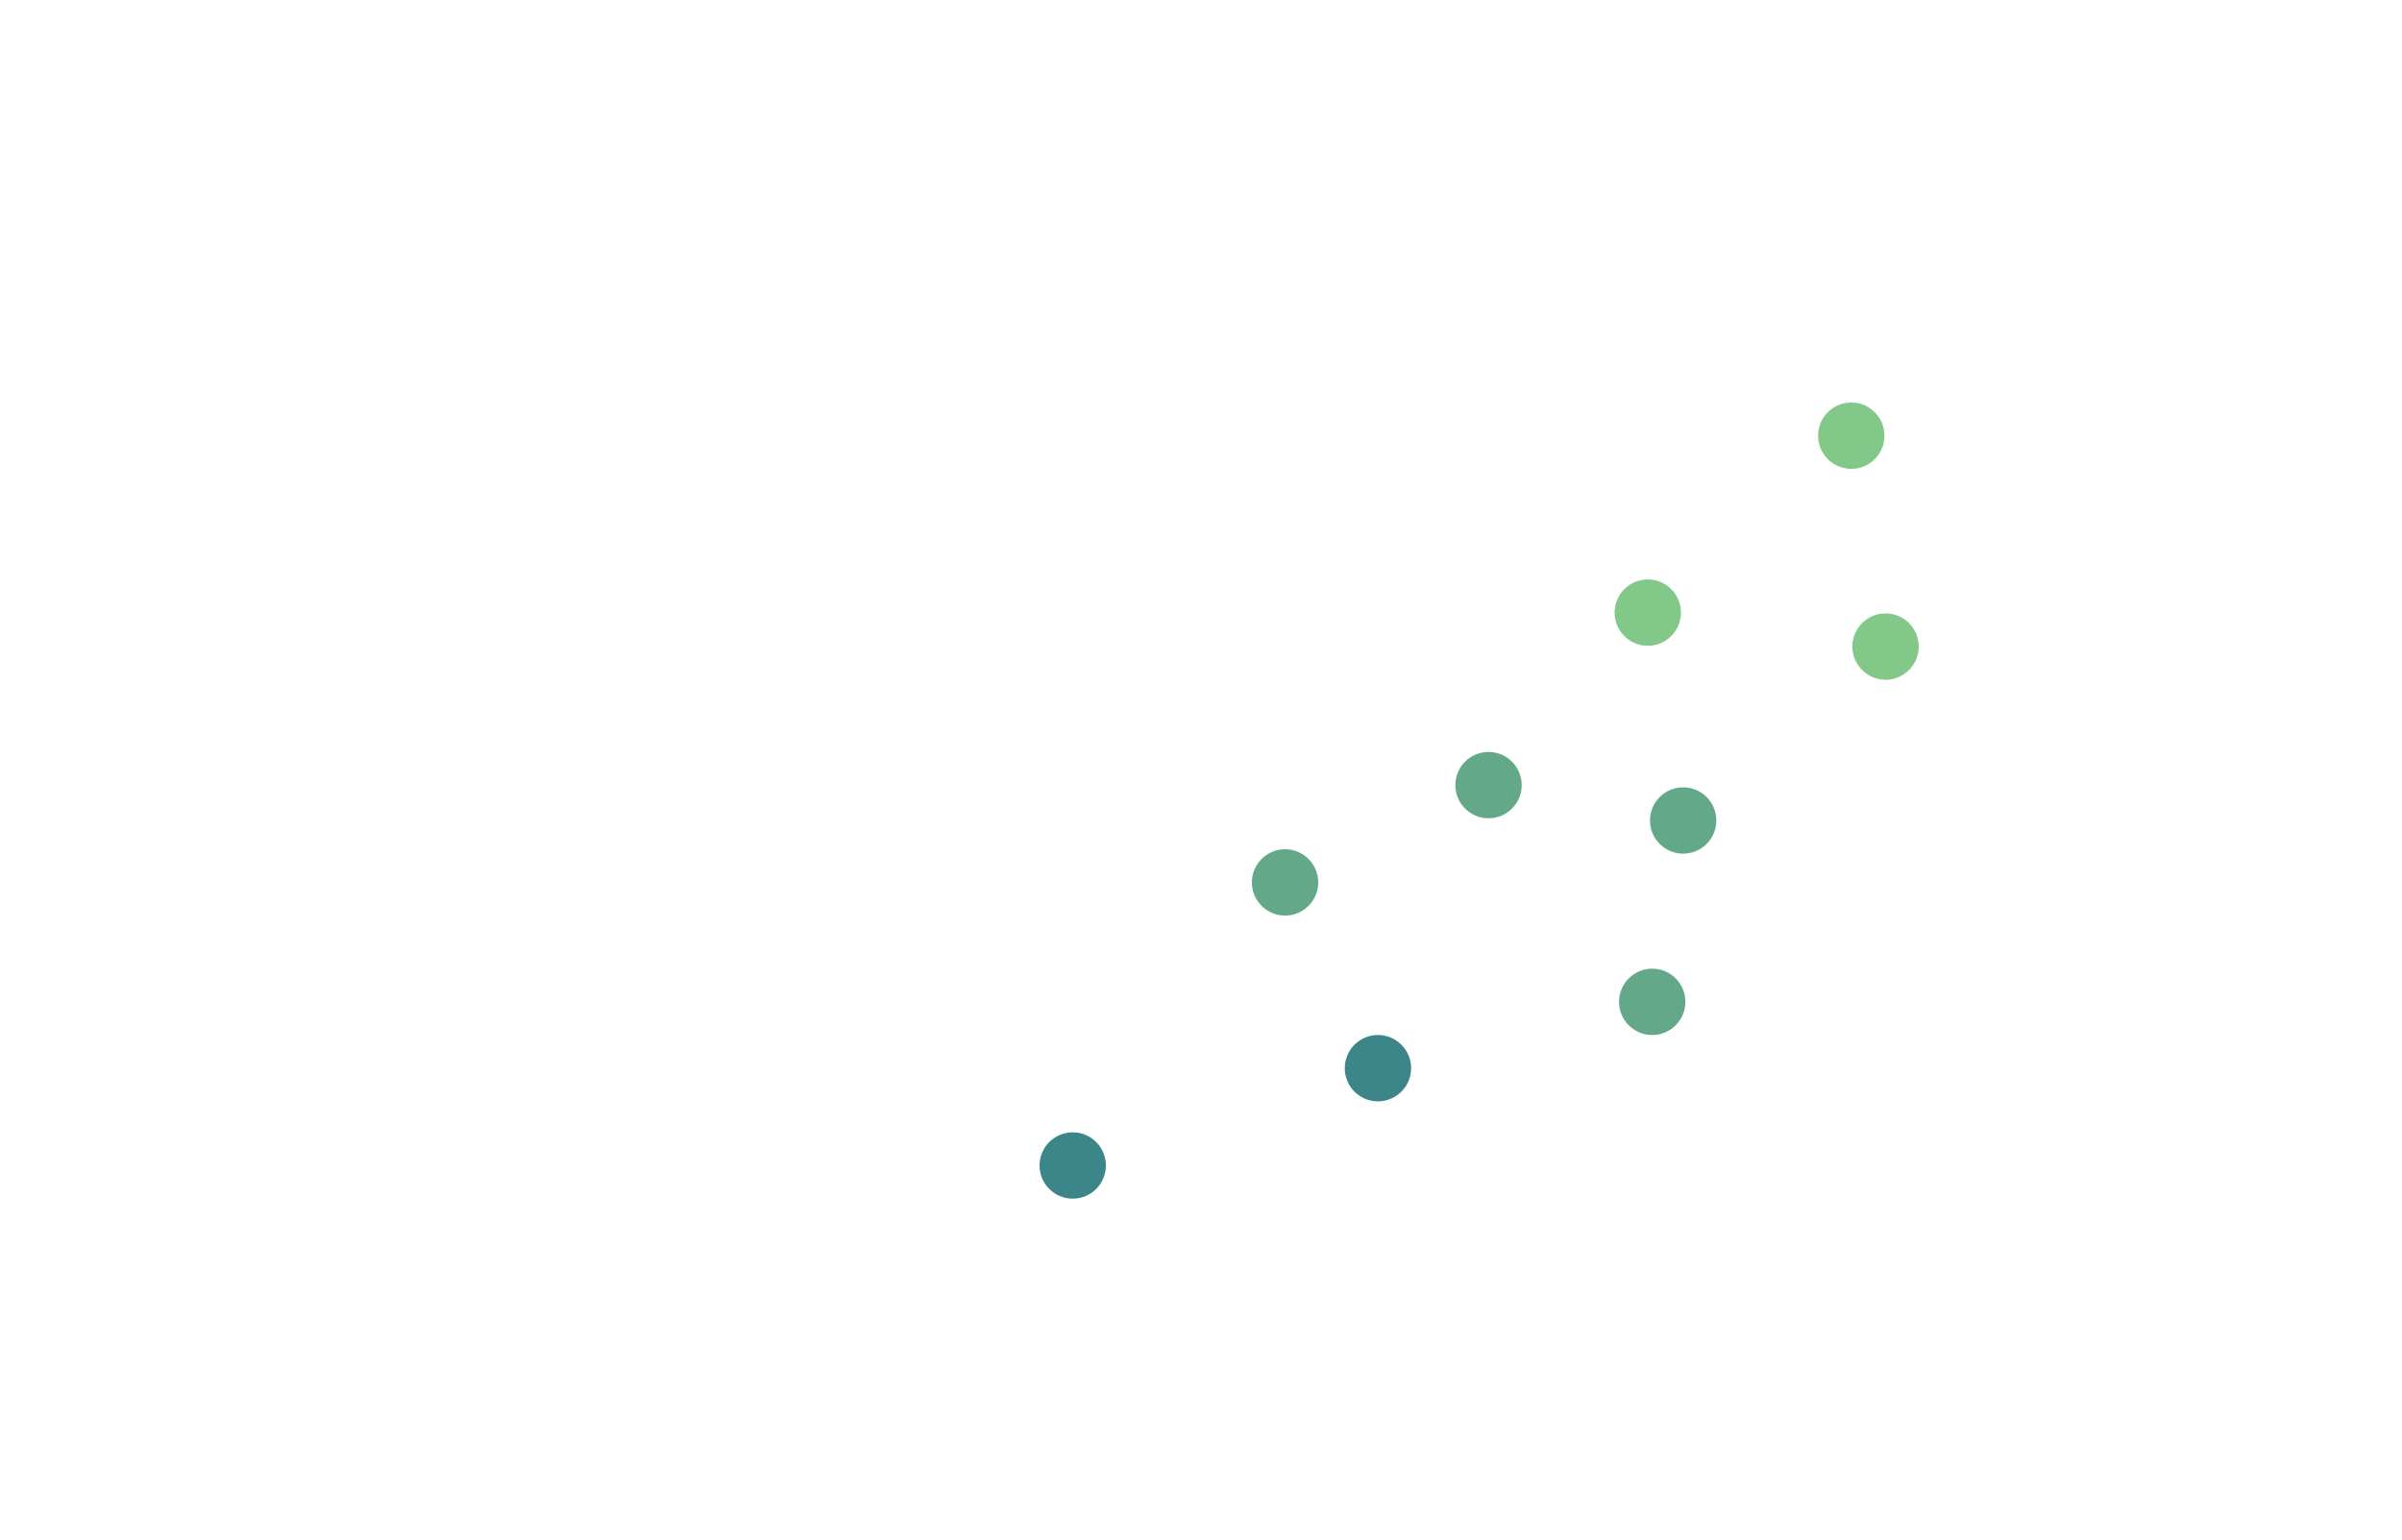
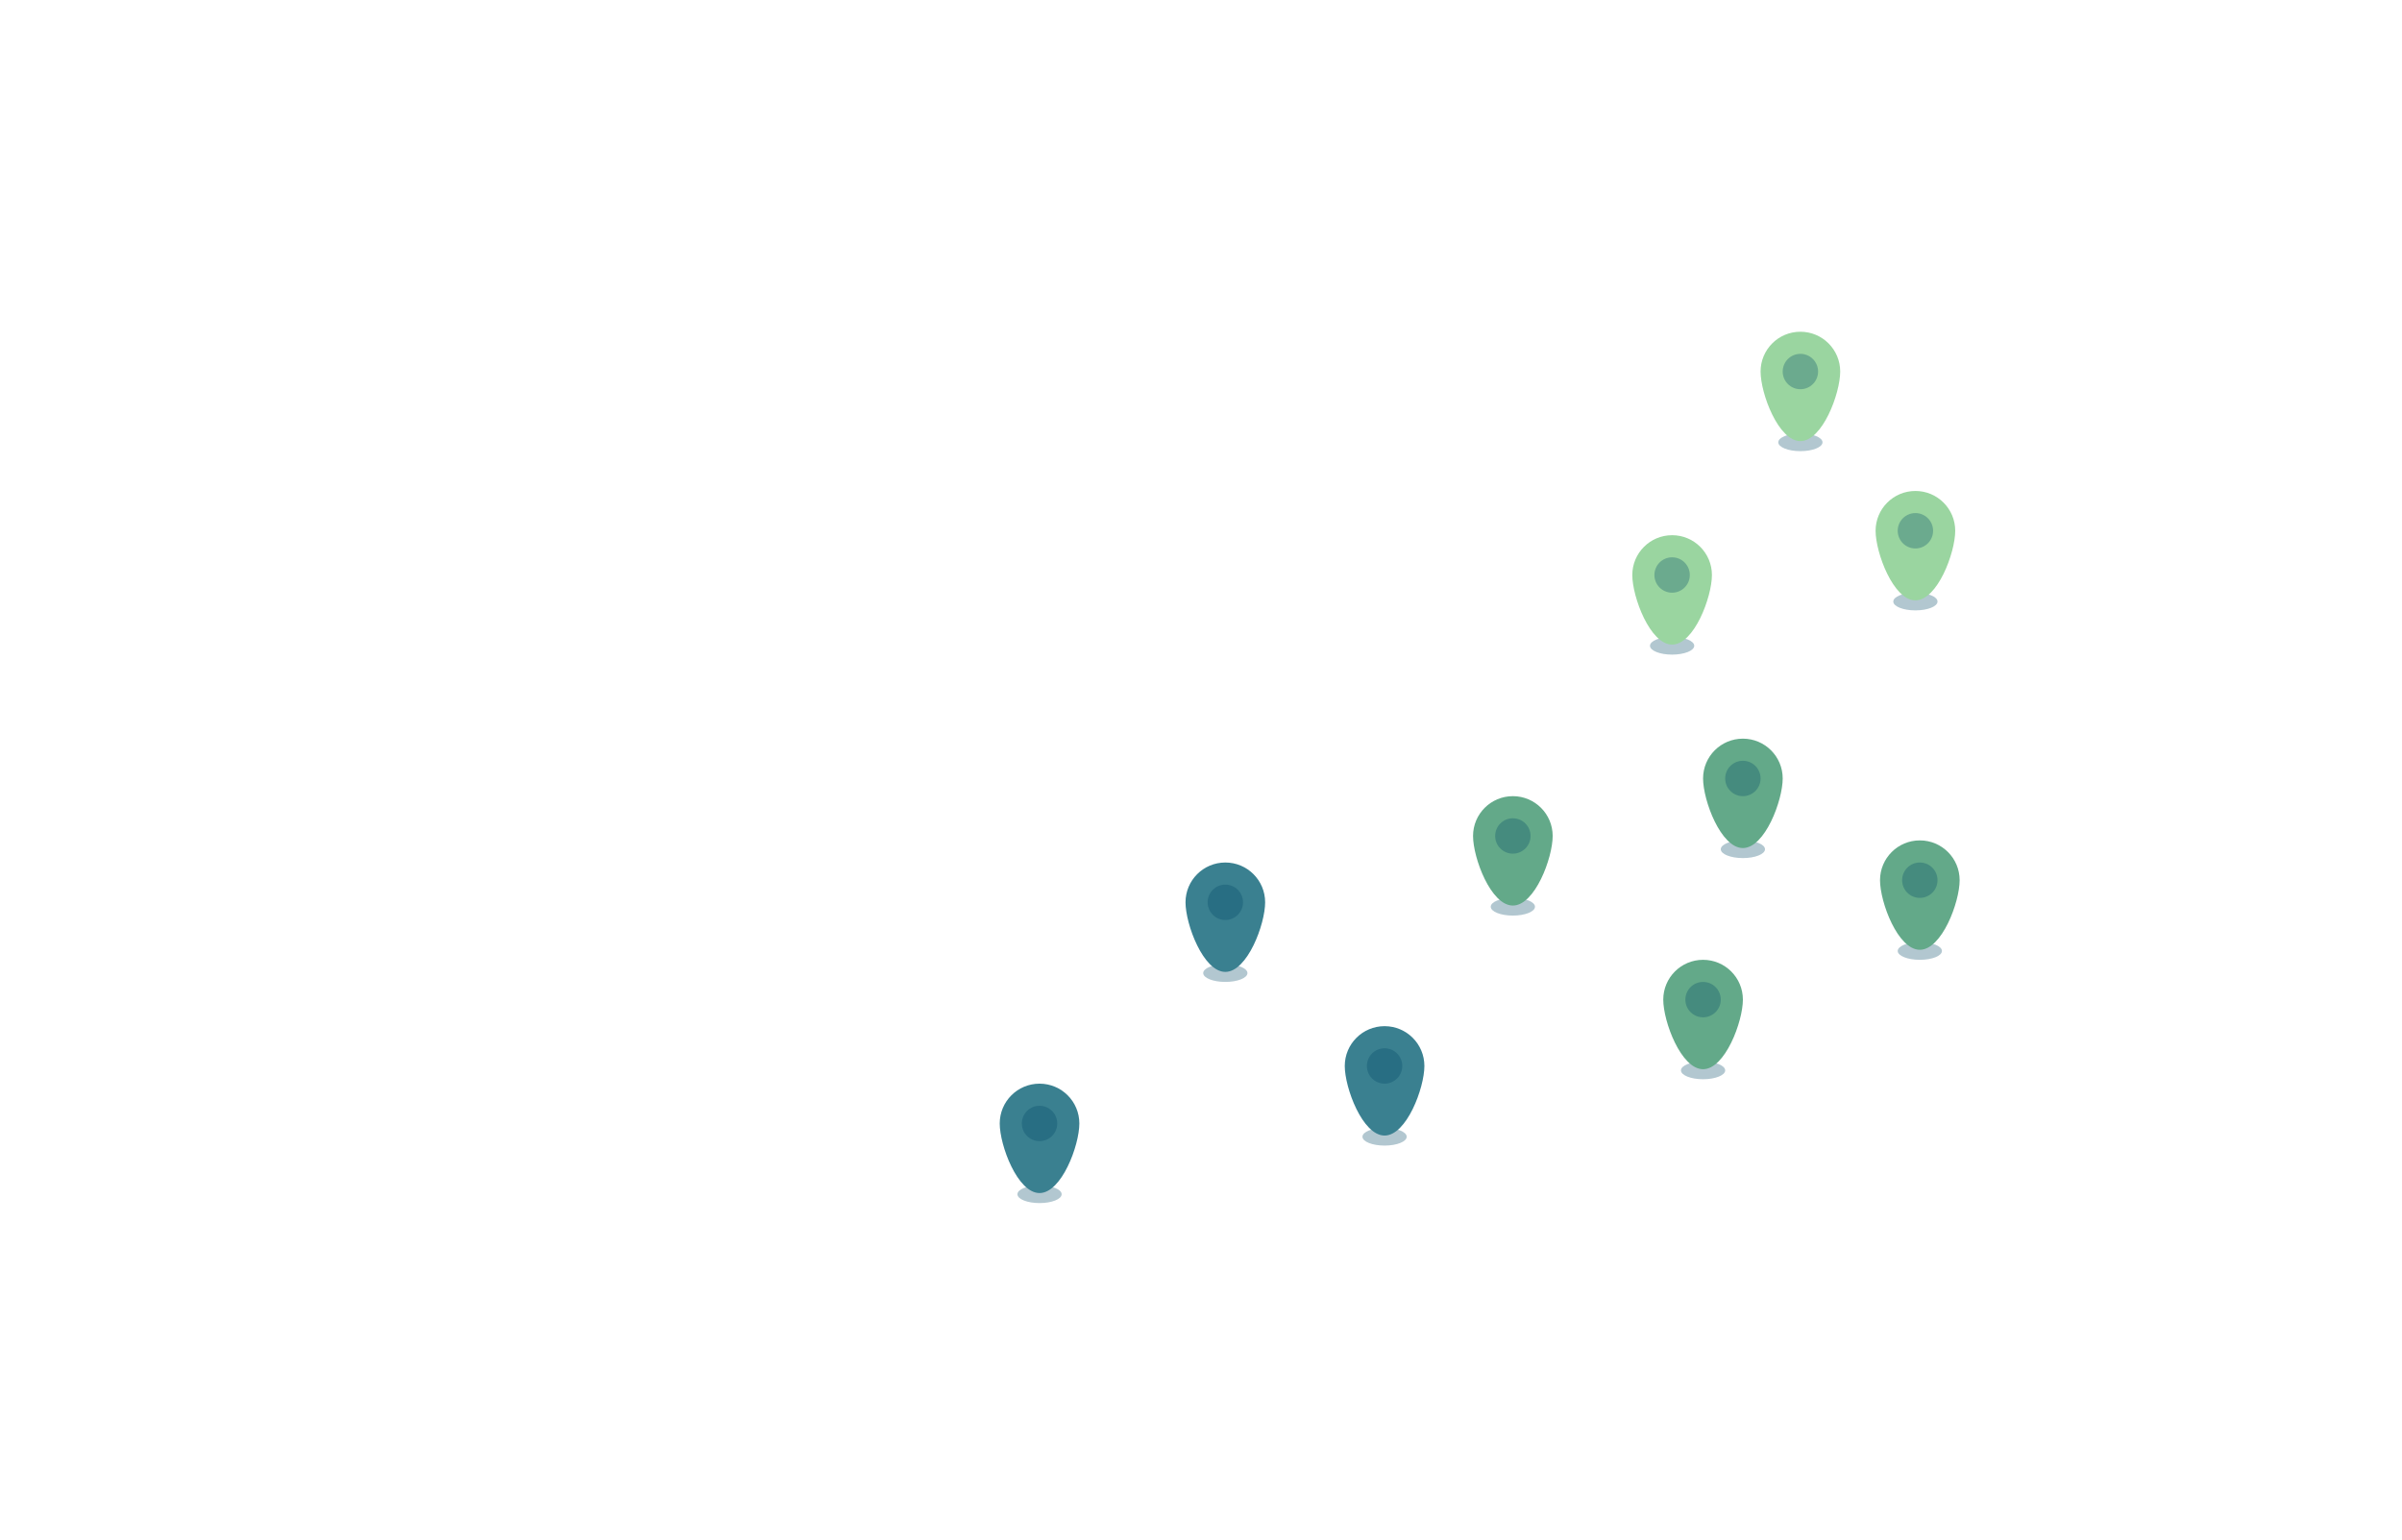
<svg xmlns="http://www.w3.org/2000/svg" width="543px" height="348px" viewBox="0 0 543 348" version="1.1">
  <defs />
  <g id="laptop-imgs/data-points" stroke="none" stroke-width="1" fill="none" fill-rule="evenodd">
-     <g id="laptop-plus-data-points">
-       <g id="data-points" transform="translate(334.5, 181) scale(-1, 1) translate(-334.5, -181) translate(235, 91)">
-         <circle id="Oval" fill="#82C989" cx="61.5" cy="47.5" r="7.5" />
-         <circle id="Oval" fill="#82C989" cx="15.5" cy="7.5" r="7.5" />
-         <circle id="Oval" fill="#82C989" cx="7.75" cy="55.18" r="7.5" />
-         <circle id="Oval-Copy" fill="#63A989" cx="53.5" cy="94.5" r="7.5" />
-         <circle id="Oval-Copy-5" fill="#63A989" cx="60.5" cy="135.5" r="7.5" />
-         <circle id="Oval-Copy-2" fill="#63A989" cx="97.5" cy="86.5" r="7.5" />
-         <circle id="Oval-Copy-6" fill="#3C8589" cx="122.5" cy="150.5" r="7.5" />
-         <circle id="Oval-Copy-7" fill="#63A989" cx="143.5" cy="108.5" r="7.5" />
-         <circle id="Oval-Copy-8" fill="#3C8589" cx="191.5" cy="172.5" r="7.5" />
+     <g id="laptop-plus-data-points" transform="translate(10, -16)">
+       <g id="data-points" transform="translate(395.5, 126.5) scale(-1, 1) translate(-395.5, -126.5) translate(359, 91)">
+         <g id="light-grn" transform="translate(26, 0)">
+           <ellipse id="Oval-2" fill-opacity="0.302" fill="#014866" cx="9" cy="25" rx="5" ry="2" />
+           <path d="M9,24.731 C13.971,24.731 18,13.971 18,9 C18,4.029 13.971,0 9,0 C4.029,0 0,4.029 0,9 C0,13.971 4.029,24.731 9,24.731 Z" id="Oval" fill="#9AD5A0" />
+           <circle id="Oval-2" fill-opacity="0.302" fill="#014866" cx="9" cy="9" r="4" />
+         </g>
+         <g id="light-grn" transform="translate(0, 36)">
+           <ellipse id="Oval-2" fill-opacity="0.302" fill="#014866" cx="9" cy="25" rx="5" ry="2" />
+           <path d="M9,24.731 C13.971,24.731 18,13.971 18,9 C18,4.029 13.971,0 9,0 C4.029,0 0,4.029 0,9 C0,13.971 4.029,24.731 9,24.731 Z" id="Oval" fill="#9AD5A0" />
+           <circle id="Oval-2" fill-opacity="0.302" fill="#014866" cx="9" cy="9" r="4" />
+         </g>
+         <g id="light-grn" transform="translate(55, 46)">
+           <ellipse id="Oval-2" fill-opacity="0.302" fill="#014866" cx="9" cy="25" rx="5" ry="2" />
+           <path d="M9,24.731 C13.971,24.731 18,13.971 18,9 C18,4.029 13.971,0 9,0 C4.029,0 0,4.029 0,9 C0,13.971 4.029,24.731 9,24.731 Z" id="Oval" fill="#9AD5A0" />
+           <circle id="Oval-2" fill-opacity="0.302" fill="#014866" cx="9" cy="9" r="4" />
+         </g>
      </g>
+     </g>
+     <g id="light-grn-copy-3" transform="translate(385, 167)">
+       <ellipse id="Oval-2" fill-opacity="0.302" fill="#014866" cx="9" cy="25" rx="5" ry="2" />
+       <path d="M9,24.731 C13.971,24.731 18,13.971 18,9 C18,4.029 13.971,0 9,0 C4.029,0 0,4.029 0,9 C0,13.971 4.029,24.731 9,24.731 Z" id="Oval" fill="#63A989" />
+       <circle id="Oval-2" fill-opacity="0.302" fill="#014866" cx="9" cy="9" r="4" />
+     </g>
+     <g id="light-grn-copy-3" transform="translate(333, 180)">
+       <ellipse id="Oval-2" fill-opacity="0.302" fill="#014866" cx="9" cy="25" rx="5" ry="2" />
+       <path d="M9,24.731 C13.971,24.731 18,13.971 18,9 C18,4.029 13.971,0 9,0 C4.029,0 0,4.029 0,9 C0,13.971 4.029,24.731 9,24.731 Z" id="Oval" fill="#63A989" />
+       <circle id="Oval-2" fill-opacity="0.302" fill="#014866" cx="9" cy="9" r="4" />
+     </g>
+     <g id="light-grn-copy-3" transform="translate(376, 217)">
+       <ellipse id="Oval-2" fill-opacity="0.302" fill="#014866" cx="9" cy="25" rx="5" ry="2" />
+       <path d="M9,24.731 C13.971,24.731 18,13.971 18,9 C18,4.029 13.971,0 9,0 C4.029,0 0,4.029 0,9 C0,13.971 4.029,24.731 9,24.731 Z" id="Oval" fill="#63A989" />
+       <circle id="Oval-2" fill-opacity="0.302" fill="#014866" cx="9" cy="9" r="4" />
+     </g>
+     <g id="light-grn-copy-3" transform="translate(425, 190)">
+       <ellipse id="Oval-2" fill-opacity="0.302" fill="#014866" cx="9" cy="25" rx="5" ry="2" />
+       <path d="M9,24.731 C13.971,24.731 18,13.971 18,9 C18,4.029 13.971,0 9,0 C4.029,0 0,4.029 0,9 C0,13.971 4.029,24.731 9,24.731 Z" id="Oval" fill="#63A989" />
+       <circle id="Oval-2" fill-opacity="0.302" fill="#014866" cx="9" cy="9" r="4" />
+     </g>
+     <g id="light-grn-copy-4" transform="translate(268, 195)">
+       <ellipse id="Oval-2" fill-opacity="0.302" fill="#014866" cx="9" cy="25" rx="5" ry="2" />
+       <path d="M9,24.731 C13.971,24.731 18,13.971 18,9 C18,4.029 13.971,0 9,0 C4.029,0 0,4.029 0,9 C0,13.971 4.029,24.731 9,24.731 Z" id="Oval" fill="#3A8090" />
+       <circle id="Oval-2" fill-opacity="0.302" fill="#014866" cx="9" cy="9" r="4" />
+     </g>
+     <g id="light-grn-copy-4" transform="translate(226, 245)">
+       <ellipse id="Oval-2" fill-opacity="0.302" fill="#014866" cx="9" cy="25" rx="5" ry="2" />
+       <path d="M9,24.731 C13.971,24.731 18,13.971 18,9 C18,4.029 13.971,0 9,0 C4.029,0 0,4.029 0,9 C0,13.971 4.029,24.731 9,24.731 Z" id="Oval" fill="#3A8090" />
+       <circle id="Oval-2" fill-opacity="0.302" fill="#014866" cx="9" cy="9" r="4" />
+     </g>
+     <g id="light-grn-copy-4" transform="translate(304, 232)">
+       <ellipse id="Oval-2" fill-opacity="0.302" fill="#014866" cx="9" cy="25" rx="5" ry="2" />
+       <path d="M9,24.731 C13.971,24.731 18,13.971 18,9 C18,4.029 13.971,0 9,0 C4.029,0 0,4.029 0,9 C0,13.971 4.029,24.731 9,24.731 Z" id="Oval" fill="#3A8090" />
+       <circle id="Oval-2" fill-opacity="0.302" fill="#014866" cx="9" cy="9" r="4" />
    </g>
  </g>
</svg>
